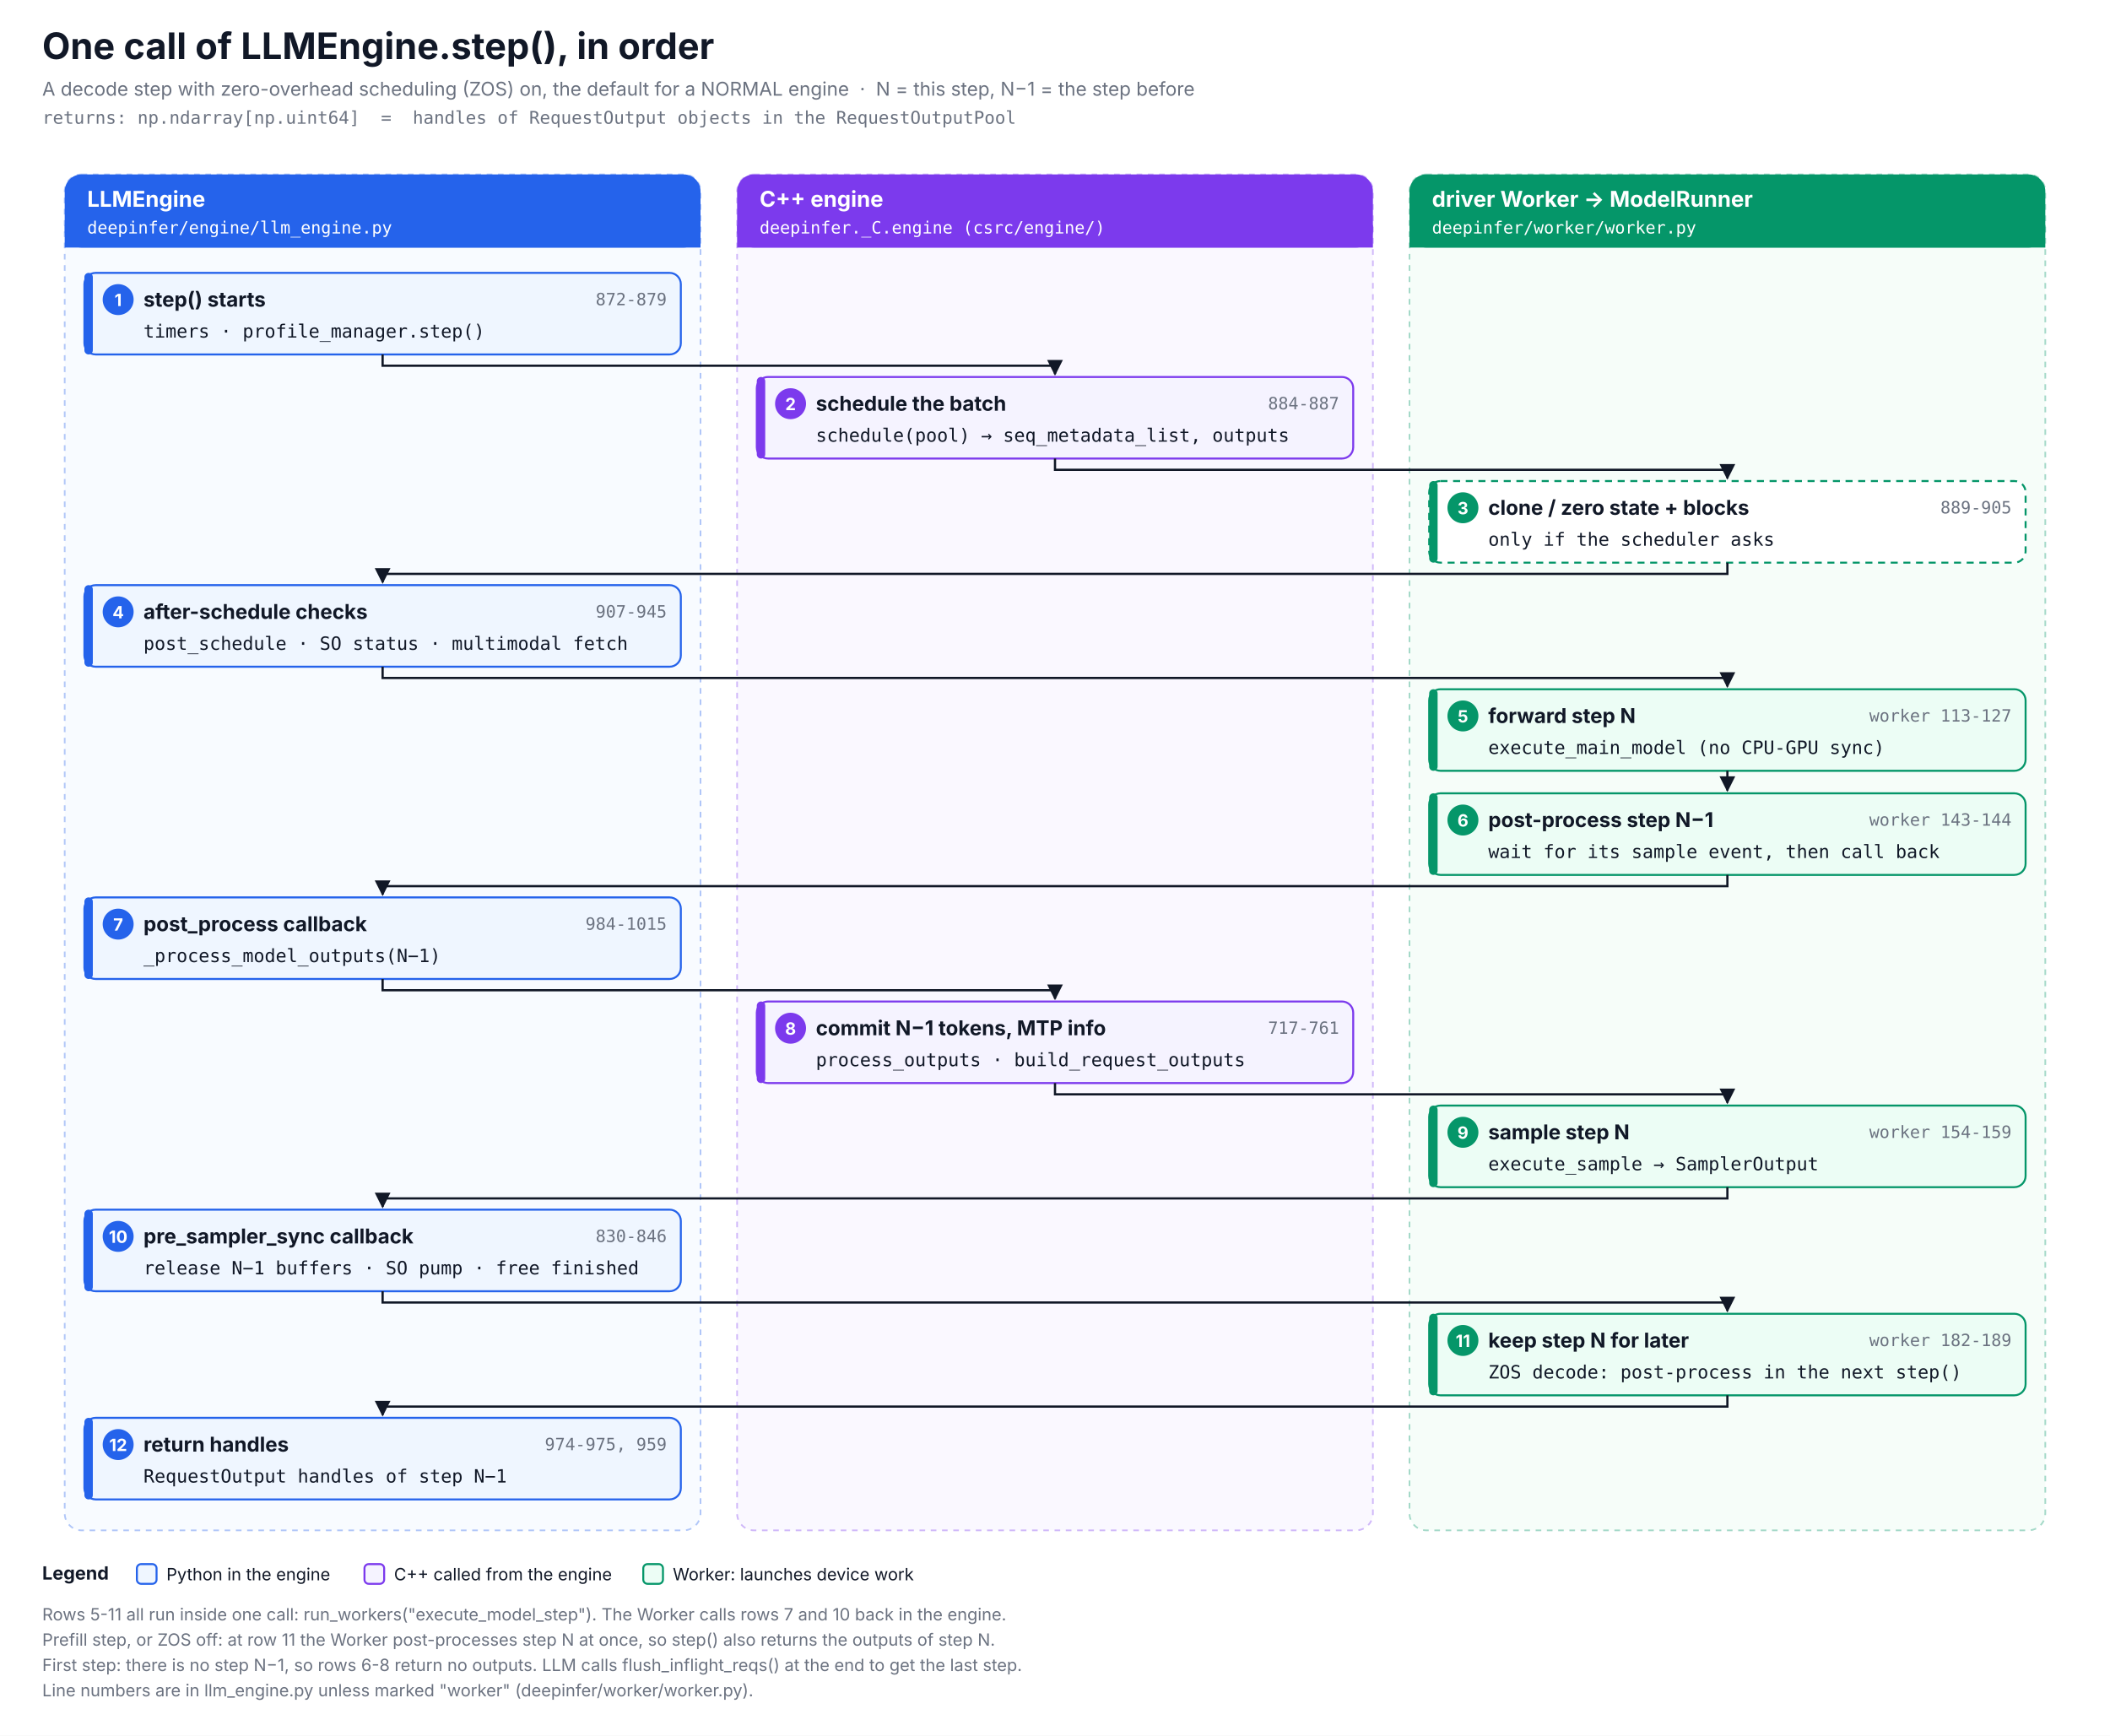
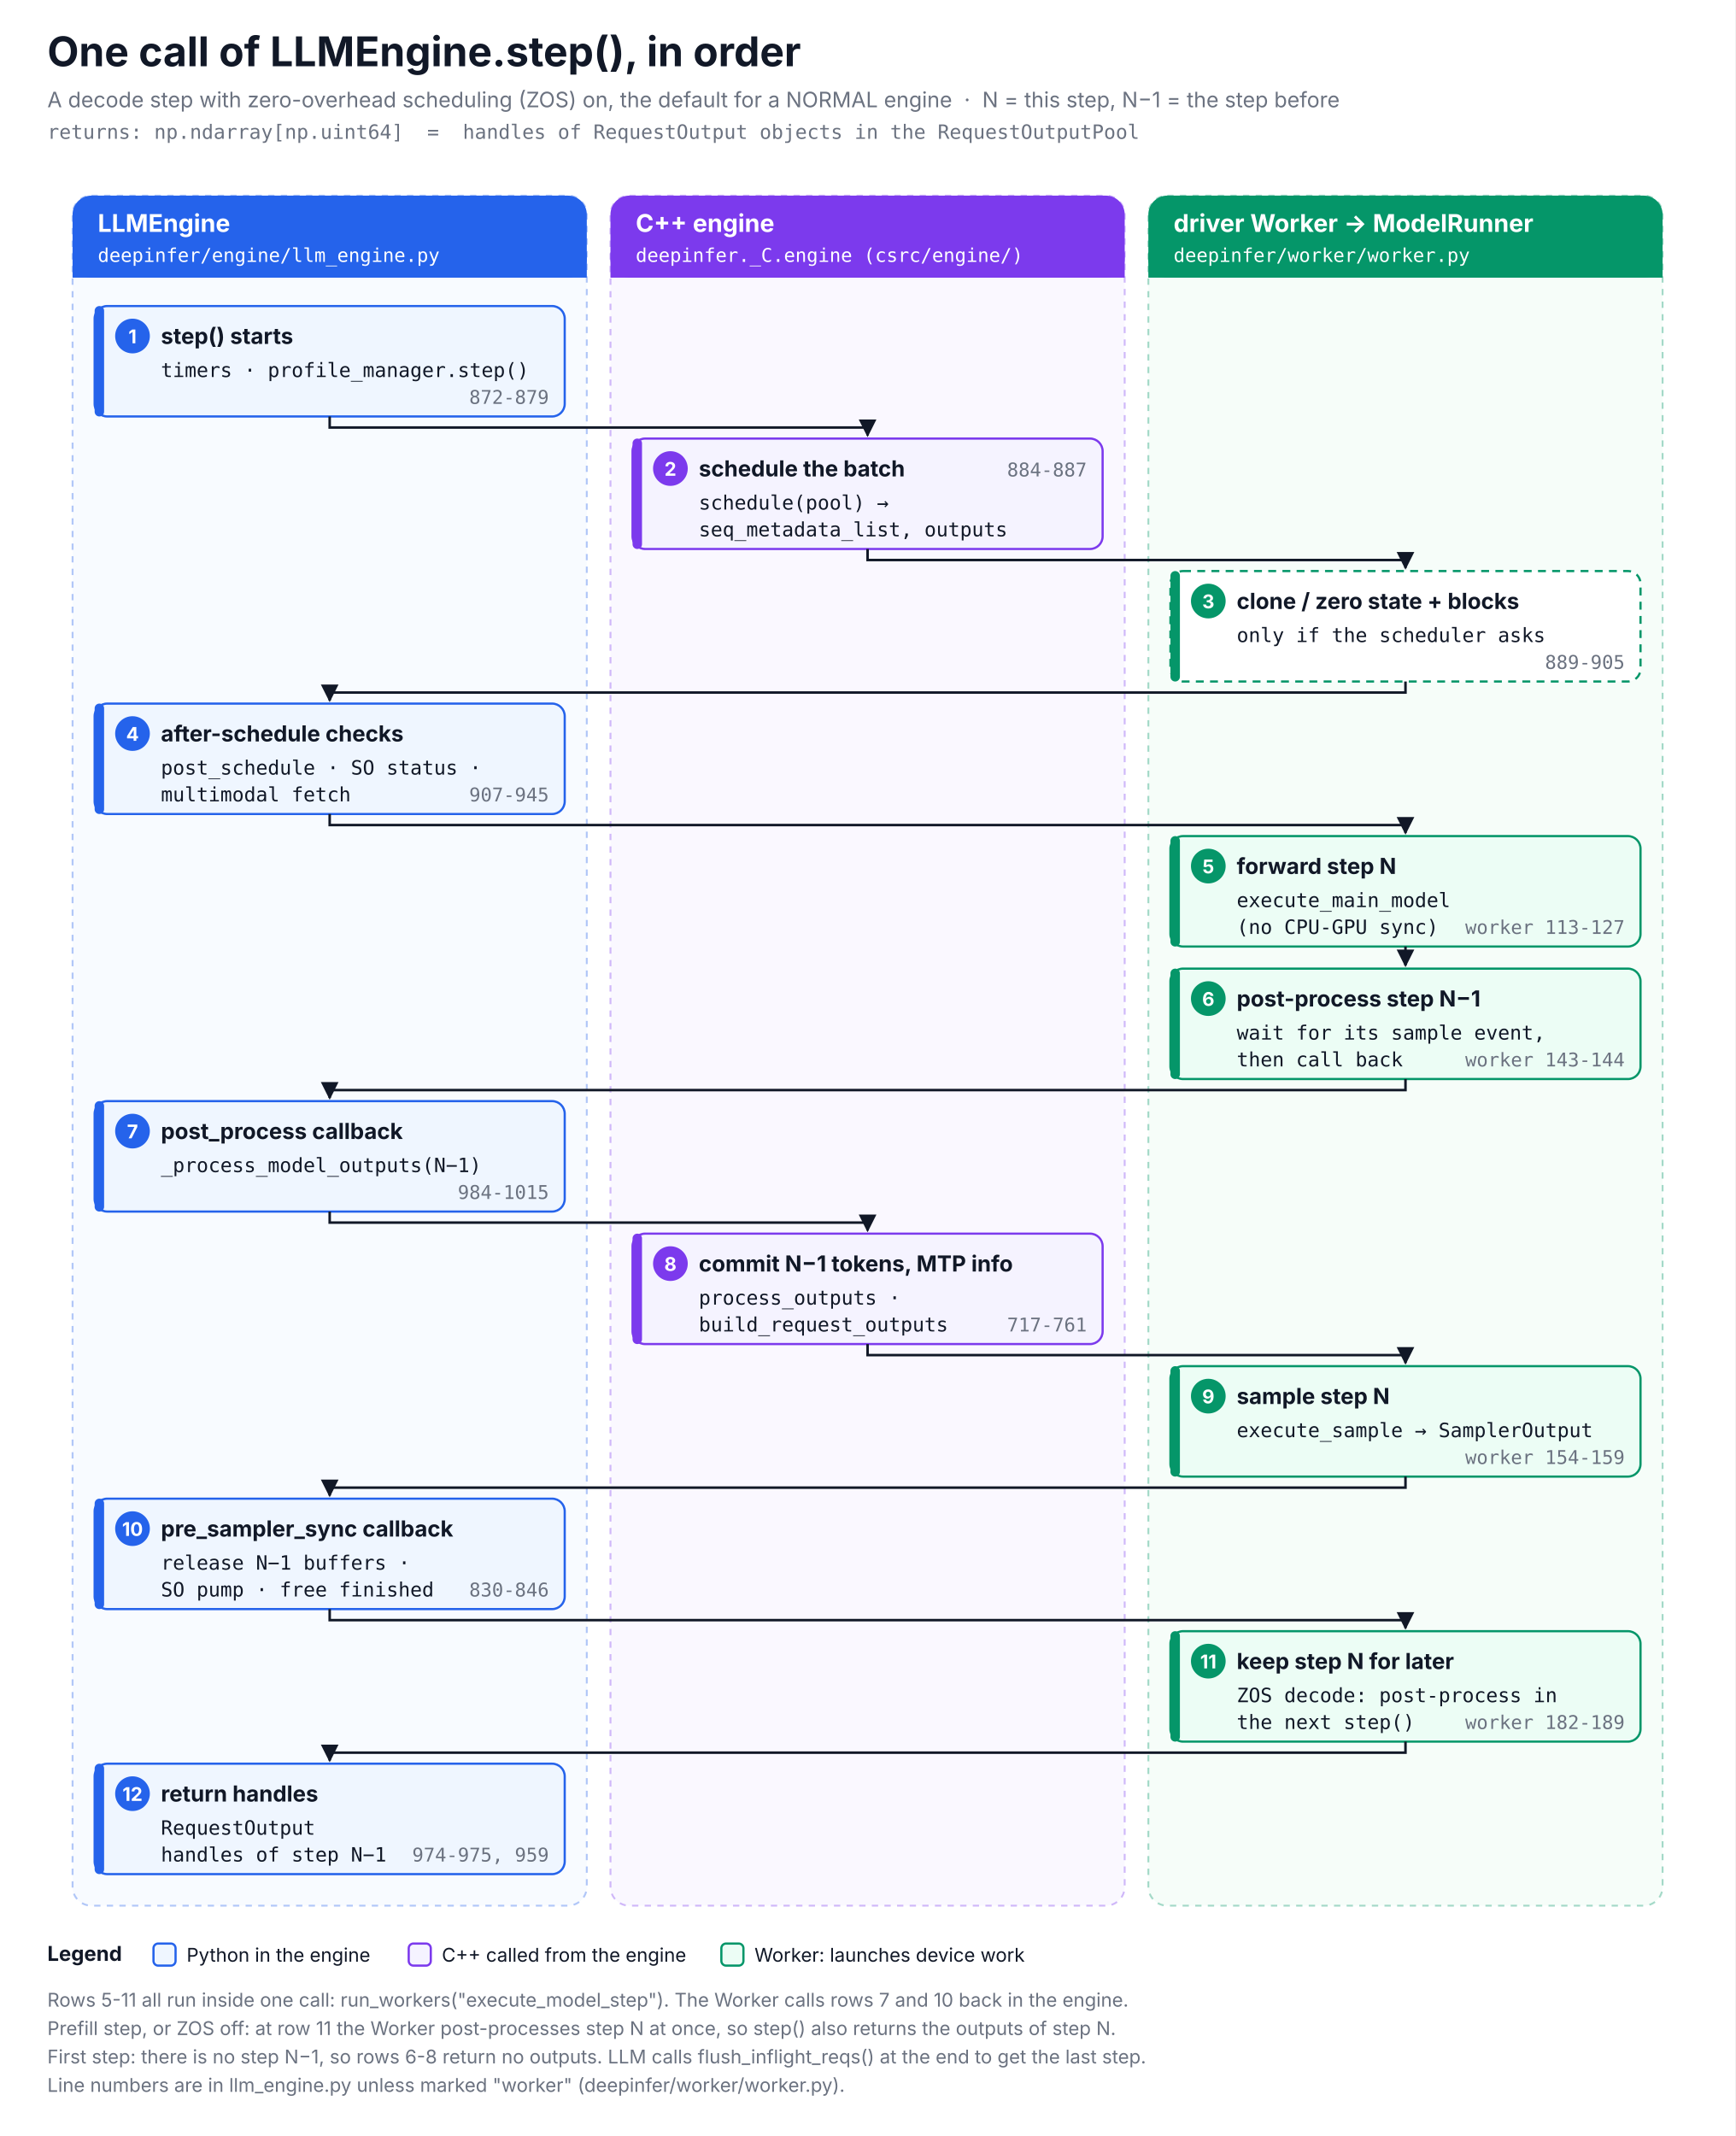
- <svg xmlns="http://www.w3.org/2000/svg" width="1500" height="1234" viewBox="0 0 1500 1234">
+ <svg xmlns="http://www.w3.org/2000/svg" width="1100" height="1354" viewBox="0 0 1100 1354">
  <defs>
    <marker id="m0" viewBox="0 0 10 10" refX="9" refY="5" markerWidth="7" markerHeight="7" orient="auto-start-reverse">
      <path d="M0,0 L10,5 L0,10 z" fill="#111827" />
    </marker>
  </defs>
-   <rect width="1500" height="1234" fill="#ffffff" />
+   <rect width="1100" height="1354" fill="#ffffff" />
  <text x="30.0" y="42.0" font-family="Inter,Segoe UI,Helvetica,Arial,sans-serif" font-size="26" fill="#111827" font-weight="bold" text-anchor="start" xml:space="preserve" style="white-space:pre">One call of LLMEngine.step(), in order</text>
  <text x="30.0" y="68.0" font-family="Inter,Segoe UI,Helvetica,Arial,sans-serif" font-size="13.5" fill="#6b7280" font-weight="normal" text-anchor="start" xml:space="preserve" style="white-space:pre">A decode step with zero-overhead scheduling (ZOS) on, the default for a NORMAL engine  ·  N = this step, N−1 = the step before</text>
  <text x="30.0" y="88.0" font-family="ui-monospace,SFMono-Regular,Menlo,Consolas,monospace" font-size="12.5" fill="#6b7280" font-weight="normal" text-anchor="start" xml:space="preserve" style="white-space:pre">returns: np.ndarray[np.uint64]  =  handles of RequestOutput objects in the RequestOutputPool</text>
-   <rect x="46.0" y="124.0" width="452.0" height="964.0" rx="12" fill="#f8fbff" fill-opacity="1.0" stroke="#2563eb" stroke-width="1.2" stroke-opacity="0.35" stroke-dasharray="4 4" />
-   <rect x="46.0" y="124.0" width="452.0" height="52.0" rx="12" fill="#2563eb" fill-opacity="1.0" stroke="none" />
-   <rect x="46.0" y="160.0" width="452.0" height="16.0" rx="0" fill="#2563eb" fill-opacity="1.0" stroke="none" />
+   <rect x="46.0" y="124.0" width="326.0" height="1084.0" rx="12" fill="#f8fbff" fill-opacity="1.0" stroke="#2563eb" stroke-width="1.2" stroke-opacity="0.35" stroke-dasharray="4 4" />
+   <rect x="46.0" y="124.0" width="326.0" height="52.0" rx="12" fill="#2563eb" fill-opacity="1.0" stroke="none" />
+   <rect x="46.0" y="160.0" width="326.0" height="16.0" rx="0" fill="#2563eb" fill-opacity="1.0" stroke="none" />
  <text x="62.0" y="147.0" font-family="Inter,Segoe UI,Helvetica,Arial,sans-serif" font-size="15.5" fill="#fff" font-weight="bold" text-anchor="start" xml:space="preserve" style="white-space:pre">LLMEngine</text>
  <text x="62.0" y="166.0" font-family="ui-monospace,SFMono-Regular,Menlo,Consolas,monospace" font-size="12" fill="#fff" font-weight="normal" text-anchor="start" xml:space="preserve" style="white-space:pre">deepinfer/engine/llm_engine.py</text>
-   <rect x="524.0" y="124.0" width="452.0" height="964.0" rx="12" fill="#faf8ff" fill-opacity="1.0" stroke="#7c3aed" stroke-width="1.2" stroke-opacity="0.35" stroke-dasharray="4 4" />
-   <rect x="524.0" y="124.0" width="452.0" height="52.0" rx="12" fill="#7c3aed" fill-opacity="1.0" stroke="none" />
-   <rect x="524.0" y="160.0" width="452.0" height="16.0" rx="0" fill="#7c3aed" fill-opacity="1.0" stroke="none" />
-   <text x="540.0" y="147.0" font-family="Inter,Segoe UI,Helvetica,Arial,sans-serif" font-size="15.5" fill="#fff" font-weight="bold" text-anchor="start" xml:space="preserve" style="white-space:pre">C++ engine</text>
-   <text x="540.0" y="166.0" font-family="ui-monospace,SFMono-Regular,Menlo,Consolas,monospace" font-size="12" fill="#fff" font-weight="normal" text-anchor="start" xml:space="preserve" style="white-space:pre">deepinfer._C.engine (csrc/engine/)</text>
-   <rect x="1002.0" y="124.0" width="452.0" height="964.0" rx="12" fill="#f6fdf9" fill-opacity="1.0" stroke="#059669" stroke-width="1.2" stroke-opacity="0.35" stroke-dasharray="4 4" />
-   <rect x="1002.0" y="124.0" width="452.0" height="52.0" rx="12" fill="#059669" fill-opacity="1.0" stroke="none" />
-   <rect x="1002.0" y="160.0" width="452.0" height="16.0" rx="0" fill="#059669" fill-opacity="1.0" stroke="none" />
-   <text x="1018.0" y="147.0" font-family="Inter,Segoe UI,Helvetica,Arial,sans-serif" font-size="15.5" fill="#fff" font-weight="bold" text-anchor="start" xml:space="preserve" style="white-space:pre">driver Worker → ModelRunner</text>
-   <text x="1018.0" y="166.0" font-family="ui-monospace,SFMono-Regular,Menlo,Consolas,monospace" font-size="12" fill="#fff" font-weight="normal" text-anchor="start" xml:space="preserve" style="white-space:pre">deepinfer/worker/worker.py</text>
-   <rect x="60.0" y="194.0" width="424.0" height="58.0" rx="8" fill="#eff6ff" fill-opacity="1.0" stroke="#2563eb" stroke-width="1.4" />
-   <rect x="60.0" y="194.0" width="6.0" height="58.0" rx="3" fill="#2563eb" fill-opacity="1.0" stroke="none" />
+   <rect x="387.0" y="124.0" width="326.0" height="1084.0" rx="12" fill="#faf8ff" fill-opacity="1.0" stroke="#7c3aed" stroke-width="1.2" stroke-opacity="0.35" stroke-dasharray="4 4" />
+   <rect x="387.0" y="124.0" width="326.0" height="52.0" rx="12" fill="#7c3aed" fill-opacity="1.0" stroke="none" />
+   <rect x="387.0" y="160.0" width="326.0" height="16.0" rx="0" fill="#7c3aed" fill-opacity="1.0" stroke="none" />
+   <text x="403.0" y="147.0" font-family="Inter,Segoe UI,Helvetica,Arial,sans-serif" font-size="15.5" fill="#fff" font-weight="bold" text-anchor="start" xml:space="preserve" style="white-space:pre">C++ engine</text>
+   <text x="403.0" y="166.0" font-family="ui-monospace,SFMono-Regular,Menlo,Consolas,monospace" font-size="12" fill="#fff" font-weight="normal" text-anchor="start" xml:space="preserve" style="white-space:pre">deepinfer._C.engine (csrc/engine/)</text>
+   <rect x="728.0" y="124.0" width="326.0" height="1084.0" rx="12" fill="#f6fdf9" fill-opacity="1.0" stroke="#059669" stroke-width="1.2" stroke-opacity="0.35" stroke-dasharray="4 4" />
+   <rect x="728.0" y="124.0" width="326.0" height="52.0" rx="12" fill="#059669" fill-opacity="1.0" stroke="none" />
+   <rect x="728.0" y="160.0" width="326.0" height="16.0" rx="0" fill="#059669" fill-opacity="1.0" stroke="none" />
+   <text x="744.0" y="147.0" font-family="Inter,Segoe UI,Helvetica,Arial,sans-serif" font-size="15.5" fill="#fff" font-weight="bold" text-anchor="start" xml:space="preserve" style="white-space:pre">driver Worker → ModelRunner</text>
+   <text x="744.0" y="166.0" font-family="ui-monospace,SFMono-Regular,Menlo,Consolas,monospace" font-size="12" fill="#fff" font-weight="normal" text-anchor="start" xml:space="preserve" style="white-space:pre">deepinfer/worker/worker.py</text>
+   <rect x="60.0" y="194.0" width="298.0" height="70.0" rx="8" fill="#eff6ff" fill-opacity="1.0" stroke="#2563eb" stroke-width="1.4" />
+   <rect x="60.0" y="194.0" width="6.0" height="70.0" rx="3" fill="#2563eb" fill-opacity="1.0" stroke="none" />
  <circle cx="84.0" cy="213.0" r="11" fill="#2563eb" />
  <text x="84.0" y="217.6" font-family="Inter,Segoe UI,Helvetica,Arial,sans-serif" font-size="12" fill="#fff" font-weight="bold" text-anchor="middle" xml:space="preserve" style="white-space:pre">1</text>
-   <text x="102.0" y="218.0" font-family="Inter,Segoe UI,Helvetica,Arial,sans-serif" font-size="14.5" fill="#111827" font-weight="bold" text-anchor="start" xml:space="preserve" style="white-space:pre">step() starts</text>
-   <text x="474.0" y="217.0" font-family="ui-monospace,SFMono-Regular,Menlo,Consolas,monospace" font-size="12" fill="#6b7280" font-weight="normal" text-anchor="end" xml:space="preserve" style="white-space:pre">872-879</text>
-   <text x="102.0" y="240.0" font-family="ui-monospace,SFMono-Regular,Menlo,Consolas,monospace" font-size="13" fill="#111827" font-weight="normal" text-anchor="start" xml:space="preserve" style="white-space:pre">timers · profile_manager.step()</text>
-   <rect x="538.0" y="268.0" width="424.0" height="58.0" rx="8" fill="#f5f3ff" fill-opacity="1.0" stroke="#7c3aed" stroke-width="1.4" />
-   <rect x="538.0" y="268.0" width="6.0" height="58.0" rx="3" fill="#7c3aed" fill-opacity="1.0" stroke="none" />
-   <circle cx="562.0" cy="287.0" r="11" fill="#7c3aed" />
-   <text x="562.0" y="291.6" font-family="Inter,Segoe UI,Helvetica,Arial,sans-serif" font-size="12" fill="#fff" font-weight="bold" text-anchor="middle" xml:space="preserve" style="white-space:pre">2</text>
-   <text x="580.0" y="292.0" font-family="Inter,Segoe UI,Helvetica,Arial,sans-serif" font-size="14.5" fill="#111827" font-weight="bold" text-anchor="start" xml:space="preserve" style="white-space:pre">schedule the batch</text>
-   <text x="952.0" y="291.0" font-family="ui-monospace,SFMono-Regular,Menlo,Consolas,monospace" font-size="12" fill="#6b7280" font-weight="normal" text-anchor="end" xml:space="preserve" style="white-space:pre">884-887</text>
-   <text x="580.0" y="314.0" font-family="ui-monospace,SFMono-Regular,Menlo,Consolas,monospace" font-size="13" fill="#111827" font-weight="normal" text-anchor="start" xml:space="preserve" style="white-space:pre">schedule(pool) → seq_metadata_list, outputs</text>
-   <path d="M 272.0,252.0 L 272.0,260.0 L 750.0,260.0 L 750.0,266.0" fill="none" stroke="#111827" stroke-width="1.6" marker-end="url(#m0)" />
-   <rect x="1016.0" y="342.0" width="424.0" height="58.0" rx="8" fill="#ffffff" fill-opacity="1.0" stroke="#059669" stroke-width="1.4" stroke-dasharray="5 4" />
-   <rect x="1016.0" y="342.0" width="6.0" height="58.0" rx="3" fill="#059669" fill-opacity="1.0" stroke="none" />
-   <circle cx="1040.0" cy="361.0" r="11" fill="#059669" />
-   <text x="1040.0" y="365.6" font-family="Inter,Segoe UI,Helvetica,Arial,sans-serif" font-size="12" fill="#fff" font-weight="bold" text-anchor="middle" xml:space="preserve" style="white-space:pre">3</text>
-   <text x="1058.0" y="366.0" font-family="Inter,Segoe UI,Helvetica,Arial,sans-serif" font-size="14.5" fill="#111827" font-weight="bold" text-anchor="start" xml:space="preserve" style="white-space:pre">clone / zero state + blocks</text>
-   <text x="1430.0" y="365.0" font-family="ui-monospace,SFMono-Regular,Menlo,Consolas,monospace" font-size="12" fill="#6b7280" font-weight="normal" text-anchor="end" xml:space="preserve" style="white-space:pre">889-905</text>
-   <text x="1058.0" y="388.0" font-family="ui-monospace,SFMono-Regular,Menlo,Consolas,monospace" font-size="13" fill="#111827" font-weight="normal" text-anchor="start" xml:space="preserve" style="white-space:pre">only if the scheduler asks</text>
-   <path d="M 750.0,326.0 L 750.0,334.0 L 1228.0,334.0 L 1228.0,340.0" fill="none" stroke="#111827" stroke-width="1.6" marker-end="url(#m0)" />
-   <rect x="60.0" y="416.0" width="424.0" height="58.0" rx="8" fill="#eff6ff" fill-opacity="1.0" stroke="#2563eb" stroke-width="1.4" />
-   <rect x="60.0" y="416.0" width="6.0" height="58.0" rx="3" fill="#2563eb" fill-opacity="1.0" stroke="none" />
-   <circle cx="84.0" cy="435.0" r="11" fill="#2563eb" />
-   <text x="84.0" y="439.6" font-family="Inter,Segoe UI,Helvetica,Arial,sans-serif" font-size="12" fill="#fff" font-weight="bold" text-anchor="middle" xml:space="preserve" style="white-space:pre">4</text>
-   <text x="102.0" y="440.0" font-family="Inter,Segoe UI,Helvetica,Arial,sans-serif" font-size="14.5" fill="#111827" font-weight="bold" text-anchor="start" xml:space="preserve" style="white-space:pre">after-schedule checks</text>
-   <text x="474.0" y="439.0" font-family="ui-monospace,SFMono-Regular,Menlo,Consolas,monospace" font-size="12" fill="#6b7280" font-weight="normal" text-anchor="end" xml:space="preserve" style="white-space:pre">907-945</text>
-   <text x="102.0" y="462.0" font-family="ui-monospace,SFMono-Regular,Menlo,Consolas,monospace" font-size="13" fill="#111827" font-weight="normal" text-anchor="start" xml:space="preserve" style="white-space:pre">post_schedule · SO status · multimodal fetch</text>
-   <path d="M 1228.0,400.0 L 1228.0,408.0 L 272.0,408.0 L 272.0,414.0" fill="none" stroke="#111827" stroke-width="1.6" marker-end="url(#m0)" />
-   <rect x="1016.0" y="490.0" width="424.0" height="58.0" rx="8" fill="#ecfdf5" fill-opacity="1.0" stroke="#059669" stroke-width="1.4" />
-   <rect x="1016.0" y="490.0" width="6.0" height="58.0" rx="3" fill="#059669" fill-opacity="1.0" stroke="none" />
-   <circle cx="1040.0" cy="509.0" r="11" fill="#059669" />
-   <text x="1040.0" y="513.6" font-family="Inter,Segoe UI,Helvetica,Arial,sans-serif" font-size="12" fill="#fff" font-weight="bold" text-anchor="middle" xml:space="preserve" style="white-space:pre">5</text>
-   <text x="1058.0" y="514.0" font-family="Inter,Segoe UI,Helvetica,Arial,sans-serif" font-size="14.5" fill="#111827" font-weight="bold" text-anchor="start" xml:space="preserve" style="white-space:pre">forward step N</text>
-   <text x="1430.0" y="513.0" font-family="ui-monospace,SFMono-Regular,Menlo,Consolas,monospace" font-size="12" fill="#6b7280" font-weight="normal" text-anchor="end" xml:space="preserve" style="white-space:pre">worker 113-127</text>
-   <text x="1058.0" y="536.0" font-family="ui-monospace,SFMono-Regular,Menlo,Consolas,monospace" font-size="13" fill="#111827" font-weight="normal" text-anchor="start" xml:space="preserve" style="white-space:pre">execute_main_model (no CPU-GPU sync)</text>
-   <path d="M 272.0,474.0 L 272.0,482.0 L 1228.0,482.0 L 1228.0,488.0" fill="none" stroke="#111827" stroke-width="1.6" marker-end="url(#m0)" />
-   <rect x="1016.0" y="564.0" width="424.0" height="58.0" rx="8" fill="#ecfdf5" fill-opacity="1.0" stroke="#059669" stroke-width="1.4" />
-   <rect x="1016.0" y="564.0" width="6.0" height="58.0" rx="3" fill="#059669" fill-opacity="1.0" stroke="none" />
-   <circle cx="1040.0" cy="583.0" r="11" fill="#059669" />
-   <text x="1040.0" y="587.6" font-family="Inter,Segoe UI,Helvetica,Arial,sans-serif" font-size="12" fill="#fff" font-weight="bold" text-anchor="middle" xml:space="preserve" style="white-space:pre">6</text>
-   <text x="1058.0" y="588.0" font-family="Inter,Segoe UI,Helvetica,Arial,sans-serif" font-size="14.5" fill="#111827" font-weight="bold" text-anchor="start" xml:space="preserve" style="white-space:pre">post-process step N−1</text>
-   <text x="1430.0" y="587.0" font-family="ui-monospace,SFMono-Regular,Menlo,Consolas,monospace" font-size="12" fill="#6b7280" font-weight="normal" text-anchor="end" xml:space="preserve" style="white-space:pre">worker 143-144</text>
-   <text x="1058.0" y="610.0" font-family="ui-monospace,SFMono-Regular,Menlo,Consolas,monospace" font-size="13" fill="#111827" font-weight="normal" text-anchor="start" xml:space="preserve" style="white-space:pre">wait for its sample event, then call back</text>
-   <line x1="1228.0" y1="548.0" x2="1228.0" y2="562.0" stroke="#111827" stroke-width="1.6" marker-end="url(#m0)" />
-   <rect x="60.0" y="638.0" width="424.0" height="58.0" rx="8" fill="#eff6ff" fill-opacity="1.0" stroke="#2563eb" stroke-width="1.4" />
-   <rect x="60.0" y="638.0" width="6.0" height="58.0" rx="3" fill="#2563eb" fill-opacity="1.0" stroke="none" />
-   <circle cx="84.0" cy="657.0" r="11" fill="#2563eb" />
-   <text x="84.0" y="661.6" font-family="Inter,Segoe UI,Helvetica,Arial,sans-serif" font-size="12" fill="#fff" font-weight="bold" text-anchor="middle" xml:space="preserve" style="white-space:pre">7</text>
-   <text x="102.0" y="662.0" font-family="Inter,Segoe UI,Helvetica,Arial,sans-serif" font-size="14.5" fill="#111827" font-weight="bold" text-anchor="start" xml:space="preserve" style="white-space:pre">post_process callback</text>
-   <text x="474.0" y="661.0" font-family="ui-monospace,SFMono-Regular,Menlo,Consolas,monospace" font-size="12" fill="#6b7280" font-weight="normal" text-anchor="end" xml:space="preserve" style="white-space:pre">984-1015</text>
-   <text x="102.0" y="684.0" font-family="ui-monospace,SFMono-Regular,Menlo,Consolas,monospace" font-size="13" fill="#111827" font-weight="normal" text-anchor="start" xml:space="preserve" style="white-space:pre">_process_model_outputs(N−1)</text>
-   <path d="M 1228.0,622.0 L 1228.0,630.0 L 272.0,630.0 L 272.0,636.0" fill="none" stroke="#111827" stroke-width="1.6" marker-end="url(#m0)" />
-   <rect x="538.0" y="712.0" width="424.0" height="58.0" rx="8" fill="#f5f3ff" fill-opacity="1.0" stroke="#7c3aed" stroke-width="1.4" />
-   <rect x="538.0" y="712.0" width="6.0" height="58.0" rx="3" fill="#7c3aed" fill-opacity="1.0" stroke="none" />
-   <circle cx="562.0" cy="731.0" r="11" fill="#7c3aed" />
-   <text x="562.0" y="735.6" font-family="Inter,Segoe UI,Helvetica,Arial,sans-serif" font-size="12" fill="#fff" font-weight="bold" text-anchor="middle" xml:space="preserve" style="white-space:pre">8</text>
-   <text x="580.0" y="736.0" font-family="Inter,Segoe UI,Helvetica,Arial,sans-serif" font-size="14.5" fill="#111827" font-weight="bold" text-anchor="start" xml:space="preserve" style="white-space:pre">commit N−1 tokens, MTP info</text>
-   <text x="952.0" y="735.0" font-family="ui-monospace,SFMono-Regular,Menlo,Consolas,monospace" font-size="12" fill="#6b7280" font-weight="normal" text-anchor="end" xml:space="preserve" style="white-space:pre">717-761</text>
-   <text x="580.0" y="758.0" font-family="ui-monospace,SFMono-Regular,Menlo,Consolas,monospace" font-size="13" fill="#111827" font-weight="normal" text-anchor="start" xml:space="preserve" style="white-space:pre">process_outputs · build_request_outputs</text>
-   <path d="M 272.0,696.0 L 272.0,704.0 L 750.0,704.0 L 750.0,710.0" fill="none" stroke="#111827" stroke-width="1.6" marker-end="url(#m0)" />
-   <rect x="1016.0" y="786.0" width="424.0" height="58.0" rx="8" fill="#ecfdf5" fill-opacity="1.0" stroke="#059669" stroke-width="1.4" />
-   <rect x="1016.0" y="786.0" width="6.0" height="58.0" rx="3" fill="#059669" fill-opacity="1.0" stroke="none" />
-   <circle cx="1040.0" cy="805.0" r="11" fill="#059669" />
-   <text x="1040.0" y="809.6" font-family="Inter,Segoe UI,Helvetica,Arial,sans-serif" font-size="12" fill="#fff" font-weight="bold" text-anchor="middle" xml:space="preserve" style="white-space:pre">9</text>
-   <text x="1058.0" y="810.0" font-family="Inter,Segoe UI,Helvetica,Arial,sans-serif" font-size="14.5" fill="#111827" font-weight="bold" text-anchor="start" xml:space="preserve" style="white-space:pre">sample step N</text>
-   <text x="1430.0" y="809.0" font-family="ui-monospace,SFMono-Regular,Menlo,Consolas,monospace" font-size="12" fill="#6b7280" font-weight="normal" text-anchor="end" xml:space="preserve" style="white-space:pre">worker 154-159</text>
-   <text x="1058.0" y="832.0" font-family="ui-monospace,SFMono-Regular,Menlo,Consolas,monospace" font-size="13" fill="#111827" font-weight="normal" text-anchor="start" xml:space="preserve" style="white-space:pre">execute_sample → SamplerOutput</text>
-   <path d="M 750.0,770.0 L 750.0,778.0 L 1228.0,778.0 L 1228.0,784.0" fill="none" stroke="#111827" stroke-width="1.6" marker-end="url(#m0)" />
-   <rect x="60.0" y="860.0" width="424.0" height="58.0" rx="8" fill="#eff6ff" fill-opacity="1.0" stroke="#2563eb" stroke-width="1.4" />
-   <rect x="60.0" y="860.0" width="6.0" height="58.0" rx="3" fill="#2563eb" fill-opacity="1.0" stroke="none" />
-   <circle cx="84.0" cy="879.0" r="11" fill="#2563eb" />
-   <text x="84.0" y="883.6" font-family="Inter,Segoe UI,Helvetica,Arial,sans-serif" font-size="12" fill="#fff" font-weight="bold" text-anchor="middle" xml:space="preserve" style="white-space:pre">10</text>
-   <text x="102.0" y="884.0" font-family="Inter,Segoe UI,Helvetica,Arial,sans-serif" font-size="14.5" fill="#111827" font-weight="bold" text-anchor="start" xml:space="preserve" style="white-space:pre">pre_sampler_sync callback</text>
-   <text x="474.0" y="883.0" font-family="ui-monospace,SFMono-Regular,Menlo,Consolas,monospace" font-size="12" fill="#6b7280" font-weight="normal" text-anchor="end" xml:space="preserve" style="white-space:pre">830-846</text>
-   <text x="102.0" y="906.0" font-family="ui-monospace,SFMono-Regular,Menlo,Consolas,monospace" font-size="13" fill="#111827" font-weight="normal" text-anchor="start" xml:space="preserve" style="white-space:pre">release N−1 buffers · SO pump · free finished</text>
-   <path d="M 1228.0,844.0 L 1228.0,852.0 L 272.0,852.0 L 272.0,858.0" fill="none" stroke="#111827" stroke-width="1.6" marker-end="url(#m0)" />
-   <rect x="1016.0" y="934.0" width="424.0" height="58.0" rx="8" fill="#ecfdf5" fill-opacity="1.0" stroke="#059669" stroke-width="1.4" />
-   <rect x="1016.0" y="934.0" width="6.0" height="58.0" rx="3" fill="#059669" fill-opacity="1.0" stroke="none" />
-   <circle cx="1040.0" cy="953.0" r="11" fill="#059669" />
-   <text x="1040.0" y="957.6" font-family="Inter,Segoe UI,Helvetica,Arial,sans-serif" font-size="12" fill="#fff" font-weight="bold" text-anchor="middle" xml:space="preserve" style="white-space:pre">11</text>
-   <text x="1058.0" y="958.0" font-family="Inter,Segoe UI,Helvetica,Arial,sans-serif" font-size="14.5" fill="#111827" font-weight="bold" text-anchor="start" xml:space="preserve" style="white-space:pre">keep step N for later</text>
-   <text x="1430.0" y="957.0" font-family="ui-monospace,SFMono-Regular,Menlo,Consolas,monospace" font-size="12" fill="#6b7280" font-weight="normal" text-anchor="end" xml:space="preserve" style="white-space:pre">worker 182-189</text>
-   <text x="1058.0" y="980.0" font-family="ui-monospace,SFMono-Regular,Menlo,Consolas,monospace" font-size="13" fill="#111827" font-weight="normal" text-anchor="start" xml:space="preserve" style="white-space:pre">ZOS decode: post-process in the next step()</text>
-   <path d="M 272.0,918.0 L 272.0,926.0 L 1228.0,926.0 L 1228.0,932.0" fill="none" stroke="#111827" stroke-width="1.6" marker-end="url(#m0)" />
-   <rect x="60.0" y="1008.0" width="424.0" height="58.0" rx="8" fill="#eff6ff" fill-opacity="1.0" stroke="#2563eb" stroke-width="1.4" />
-   <rect x="60.0" y="1008.0" width="6.0" height="58.0" rx="3" fill="#2563eb" fill-opacity="1.0" stroke="none" />
-   <circle cx="84.0" cy="1027.0" r="11" fill="#2563eb" />
-   <text x="84.0" y="1031.6" font-family="Inter,Segoe UI,Helvetica,Arial,sans-serif" font-size="12" fill="#fff" font-weight="bold" text-anchor="middle" xml:space="preserve" style="white-space:pre">12</text>
-   <text x="102.0" y="1032.0" font-family="Inter,Segoe UI,Helvetica,Arial,sans-serif" font-size="14.5" fill="#111827" font-weight="bold" text-anchor="start" xml:space="preserve" style="white-space:pre">return handles</text>
-   <text x="474.0" y="1031.0" font-family="ui-monospace,SFMono-Regular,Menlo,Consolas,monospace" font-size="12" fill="#6b7280" font-weight="normal" text-anchor="end" xml:space="preserve" style="white-space:pre">974-975, 959</text>
-   <text x="102.0" y="1054.0" font-family="ui-monospace,SFMono-Regular,Menlo,Consolas,monospace" font-size="13" fill="#111827" font-weight="normal" text-anchor="start" xml:space="preserve" style="white-space:pre">RequestOutput handles of step N−1</text>
-   <path d="M 1228.0,992.0 L 1228.0,1000.0 L 272.0,1000.0 L 272.0,1006.0" fill="none" stroke="#111827" stroke-width="1.6" marker-end="url(#m0)" />
-   <text x="30.0" y="1123.0" font-family="Inter,Segoe UI,Helvetica,Arial,sans-serif" font-size="13" fill="#111827" font-weight="bold" text-anchor="start" xml:space="preserve" style="white-space:pre">Legend</text>
-   <rect x="97.3" y="1112.0" width="14.0" height="14.0" rx="3" fill="#eff6ff" fill-opacity="1.0" stroke="#2563eb" stroke-width="1.4" />
-   <text x="118.3" y="1123.5" font-family="Inter,Segoe UI,Helvetica,Arial,sans-serif" font-size="12" fill="#111827" font-weight="normal" text-anchor="start" xml:space="preserve" style="white-space:pre">Python in the engine</text>
-   <rect x="259.1" y="1112.0" width="14.0" height="14.0" rx="3" fill="#f5f3ff" fill-opacity="1.0" stroke="#7c3aed" stroke-width="1.4" />
-   <text x="280.1" y="1123.5" font-family="Inter,Segoe UI,Helvetica,Arial,sans-serif" font-size="12" fill="#111827" font-weight="normal" text-anchor="start" xml:space="preserve" style="white-space:pre">C++ called from the engine</text>
-   <rect x="457.3" y="1112.0" width="14.0" height="14.0" rx="3" fill="#ecfdf5" fill-opacity="1.0" stroke="#059669" stroke-width="1.4" />
-   <text x="478.3" y="1123.5" font-family="Inter,Segoe UI,Helvetica,Arial,sans-serif" font-size="12" fill="#111827" font-weight="normal" text-anchor="start" xml:space="preserve" style="white-space:pre">Worker: launches device work</text>
-   <text x="30.0" y="1152.0" font-family="Inter,Segoe UI,Helvetica,Arial,sans-serif" font-size="12" fill="#6b7280" font-weight="normal" text-anchor="start" xml:space="preserve" style="white-space:pre">Rows 5-11 all run inside one call: run_workers("execute_model_step"). The Worker calls rows 7 and 10 back in the engine.</text>
-   <text x="30.0" y="1170.0" font-family="Inter,Segoe UI,Helvetica,Arial,sans-serif" font-size="12" fill="#6b7280" font-weight="normal" text-anchor="start" xml:space="preserve" style="white-space:pre">Prefill step, or ZOS off: at row 11 the Worker post-processes step N at once, so step() also returns the outputs of step N.</text>
-   <text x="30.0" y="1188.0" font-family="Inter,Segoe UI,Helvetica,Arial,sans-serif" font-size="12" fill="#6b7280" font-weight="normal" text-anchor="start" xml:space="preserve" style="white-space:pre">First step: there is no step N−1, so rows 6-8 return no outputs. LLM calls flush_inflight_reqs() at the end to get the last step.</text>
-   <text x="30.0" y="1206.0" font-family="Inter,Segoe UI,Helvetica,Arial,sans-serif" font-size="12" fill="#6b7280" font-weight="normal" text-anchor="start" xml:space="preserve" style="white-space:pre">Line numbers are in llm_engine.py unless marked "worker" (deepinfer/worker/worker.py).</text>
+   <text x="102.0" y="218.0" font-family="Inter,Segoe UI,Helvetica,Arial,sans-serif" font-size="14" fill="#111827" font-weight="bold" text-anchor="start" xml:space="preserve" style="white-space:pre">step() starts</text>
+   <text x="102.0" y="239.0" font-family="ui-monospace,SFMono-Regular,Menlo,Consolas,monospace" font-size="12.5" fill="#111827" font-weight="normal" text-anchor="start" xml:space="preserve" style="white-space:pre">timers · profile_manager.step()</text>
+   <text x="348.0" y="256.0" font-family="ui-monospace,SFMono-Regular,Menlo,Consolas,monospace" font-size="12" fill="#6b7280" font-weight="normal" text-anchor="end" xml:space="preserve" style="white-space:pre">872-879</text>
+   <rect x="401.0" y="278.0" width="298.0" height="70.0" rx="8" fill="#f5f3ff" fill-opacity="1.0" stroke="#7c3aed" stroke-width="1.4" />
+   <rect x="401.0" y="278.0" width="6.0" height="70.0" rx="3" fill="#7c3aed" fill-opacity="1.0" stroke="none" />
+   <circle cx="425.0" cy="297.0" r="11" fill="#7c3aed" />
+   <text x="425.0" y="301.6" font-family="Inter,Segoe UI,Helvetica,Arial,sans-serif" font-size="12" fill="#fff" font-weight="bold" text-anchor="middle" xml:space="preserve" style="white-space:pre">2</text>
+   <text x="443.0" y="302.0" font-family="Inter,Segoe UI,Helvetica,Arial,sans-serif" font-size="14" fill="#111827" font-weight="bold" text-anchor="start" xml:space="preserve" style="white-space:pre">schedule the batch</text>
+   <text x="443.0" y="323.0" font-family="ui-monospace,SFMono-Regular,Menlo,Consolas,monospace" font-size="12.5" fill="#111827" font-weight="normal" text-anchor="start" xml:space="preserve" style="white-space:pre">schedule(pool) →</text>
+   <text x="443.0" y="340.0" font-family="ui-monospace,SFMono-Regular,Menlo,Consolas,monospace" font-size="12.5" fill="#111827" font-weight="normal" text-anchor="start" xml:space="preserve" style="white-space:pre">seq_metadata_list, outputs</text>
+   <text x="689.0" y="302.0" font-family="ui-monospace,SFMono-Regular,Menlo,Consolas,monospace" font-size="12" fill="#6b7280" font-weight="normal" text-anchor="end" xml:space="preserve" style="white-space:pre">884-887</text>
+   <path d="M 209.0,264.0 L 209.0,271.0 L 550.0,271.0 L 550.0,276.0" fill="none" stroke="#111827" stroke-width="1.6" marker-end="url(#m0)" />
+   <rect x="742.0" y="362.0" width="298.0" height="70.0" rx="8" fill="#ffffff" fill-opacity="1.0" stroke="#059669" stroke-width="1.4" stroke-dasharray="5 4" />
+   <rect x="742.0" y="362.0" width="6.0" height="70.0" rx="3" fill="#059669" fill-opacity="1.0" stroke="none" />
+   <circle cx="766.0" cy="381.0" r="11" fill="#059669" />
+   <text x="766.0" y="385.6" font-family="Inter,Segoe UI,Helvetica,Arial,sans-serif" font-size="12" fill="#fff" font-weight="bold" text-anchor="middle" xml:space="preserve" style="white-space:pre">3</text>
+   <text x="784.0" y="386.0" font-family="Inter,Segoe UI,Helvetica,Arial,sans-serif" font-size="14" fill="#111827" font-weight="bold" text-anchor="start" xml:space="preserve" style="white-space:pre">clone / zero state + blocks</text>
+   <text x="784.0" y="407.0" font-family="ui-monospace,SFMono-Regular,Menlo,Consolas,monospace" font-size="12.5" fill="#111827" font-weight="normal" text-anchor="start" xml:space="preserve" style="white-space:pre">only if the scheduler asks</text>
+   <text x="1030.0" y="424.0" font-family="ui-monospace,SFMono-Regular,Menlo,Consolas,monospace" font-size="12" fill="#6b7280" font-weight="normal" text-anchor="end" xml:space="preserve" style="white-space:pre">889-905</text>
+   <path d="M 550.0,348.0 L 550.0,355.0 L 891.0,355.0 L 891.0,360.0" fill="none" stroke="#111827" stroke-width="1.6" marker-end="url(#m0)" />
+   <rect x="60.0" y="446.0" width="298.0" height="70.0" rx="8" fill="#eff6ff" fill-opacity="1.0" stroke="#2563eb" stroke-width="1.4" />
+   <rect x="60.0" y="446.0" width="6.0" height="70.0" rx="3" fill="#2563eb" fill-opacity="1.0" stroke="none" />
+   <circle cx="84.0" cy="465.0" r="11" fill="#2563eb" />
+   <text x="84.0" y="469.6" font-family="Inter,Segoe UI,Helvetica,Arial,sans-serif" font-size="12" fill="#fff" font-weight="bold" text-anchor="middle" xml:space="preserve" style="white-space:pre">4</text>
+   <text x="102.0" y="470.0" font-family="Inter,Segoe UI,Helvetica,Arial,sans-serif" font-size="14" fill="#111827" font-weight="bold" text-anchor="start" xml:space="preserve" style="white-space:pre">after-schedule checks</text>
+   <text x="102.0" y="491.0" font-family="ui-monospace,SFMono-Regular,Menlo,Consolas,monospace" font-size="12.5" fill="#111827" font-weight="normal" text-anchor="start" xml:space="preserve" style="white-space:pre">post_schedule · SO status ·</text>
+   <text x="102.0" y="508.0" font-family="ui-monospace,SFMono-Regular,Menlo,Consolas,monospace" font-size="12.5" fill="#111827" font-weight="normal" text-anchor="start" xml:space="preserve" style="white-space:pre">multimodal fetch</text>
+   <text x="348.0" y="508.0" font-family="ui-monospace,SFMono-Regular,Menlo,Consolas,monospace" font-size="12" fill="#6b7280" font-weight="normal" text-anchor="end" xml:space="preserve" style="white-space:pre">907-945</text>
+   <path d="M 891.0,432.0 L 891.0,439.0 L 209.0,439.0 L 209.0,444.0" fill="none" stroke="#111827" stroke-width="1.6" marker-end="url(#m0)" />
+   <rect x="742.0" y="530.0" width="298.0" height="70.0" rx="8" fill="#ecfdf5" fill-opacity="1.0" stroke="#059669" stroke-width="1.4" />
+   <rect x="742.0" y="530.0" width="6.0" height="70.0" rx="3" fill="#059669" fill-opacity="1.0" stroke="none" />
+   <circle cx="766.0" cy="549.0" r="11" fill="#059669" />
+   <text x="766.0" y="553.6" font-family="Inter,Segoe UI,Helvetica,Arial,sans-serif" font-size="12" fill="#fff" font-weight="bold" text-anchor="middle" xml:space="preserve" style="white-space:pre">5</text>
+   <text x="784.0" y="554.0" font-family="Inter,Segoe UI,Helvetica,Arial,sans-serif" font-size="14" fill="#111827" font-weight="bold" text-anchor="start" xml:space="preserve" style="white-space:pre">forward step N</text>
+   <text x="784.0" y="575.0" font-family="ui-monospace,SFMono-Regular,Menlo,Consolas,monospace" font-size="12.5" fill="#111827" font-weight="normal" text-anchor="start" xml:space="preserve" style="white-space:pre">execute_main_model</text>
+   <text x="784.0" y="592.0" font-family="ui-monospace,SFMono-Regular,Menlo,Consolas,monospace" font-size="12.5" fill="#111827" font-weight="normal" text-anchor="start" xml:space="preserve" style="white-space:pre">(no CPU-GPU sync)</text>
+   <text x="1030.0" y="592.0" font-family="ui-monospace,SFMono-Regular,Menlo,Consolas,monospace" font-size="12" fill="#6b7280" font-weight="normal" text-anchor="end" xml:space="preserve" style="white-space:pre">worker 113-127</text>
+   <path d="M 209.0,516.0 L 209.0,523.0 L 891.0,523.0 L 891.0,528.0" fill="none" stroke="#111827" stroke-width="1.6" marker-end="url(#m0)" />
+   <rect x="742.0" y="614.0" width="298.0" height="70.0" rx="8" fill="#ecfdf5" fill-opacity="1.0" stroke="#059669" stroke-width="1.4" />
+   <rect x="742.0" y="614.0" width="6.0" height="70.0" rx="3" fill="#059669" fill-opacity="1.0" stroke="none" />
+   <circle cx="766.0" cy="633.0" r="11" fill="#059669" />
+   <text x="766.0" y="637.6" font-family="Inter,Segoe UI,Helvetica,Arial,sans-serif" font-size="12" fill="#fff" font-weight="bold" text-anchor="middle" xml:space="preserve" style="white-space:pre">6</text>
+   <text x="784.0" y="638.0" font-family="Inter,Segoe UI,Helvetica,Arial,sans-serif" font-size="14" fill="#111827" font-weight="bold" text-anchor="start" xml:space="preserve" style="white-space:pre">post-process step N−1</text>
+   <text x="784.0" y="659.0" font-family="ui-monospace,SFMono-Regular,Menlo,Consolas,monospace" font-size="12.5" fill="#111827" font-weight="normal" text-anchor="start" xml:space="preserve" style="white-space:pre">wait for its sample event,</text>
+   <text x="784.0" y="676.0" font-family="ui-monospace,SFMono-Regular,Menlo,Consolas,monospace" font-size="12.5" fill="#111827" font-weight="normal" text-anchor="start" xml:space="preserve" style="white-space:pre">then call back</text>
+   <text x="1030.0" y="676.0" font-family="ui-monospace,SFMono-Regular,Menlo,Consolas,monospace" font-size="12" fill="#6b7280" font-weight="normal" text-anchor="end" xml:space="preserve" style="white-space:pre">worker 143-144</text>
+   <line x1="891.0" y1="600.0" x2="891.0" y2="612.0" stroke="#111827" stroke-width="1.6" marker-end="url(#m0)" />
+   <rect x="60.0" y="698.0" width="298.0" height="70.0" rx="8" fill="#eff6ff" fill-opacity="1.0" stroke="#2563eb" stroke-width="1.4" />
+   <rect x="60.0" y="698.0" width="6.0" height="70.0" rx="3" fill="#2563eb" fill-opacity="1.0" stroke="none" />
+   <circle cx="84.0" cy="717.0" r="11" fill="#2563eb" />
+   <text x="84.0" y="721.6" font-family="Inter,Segoe UI,Helvetica,Arial,sans-serif" font-size="12" fill="#fff" font-weight="bold" text-anchor="middle" xml:space="preserve" style="white-space:pre">7</text>
+   <text x="102.0" y="722.0" font-family="Inter,Segoe UI,Helvetica,Arial,sans-serif" font-size="14" fill="#111827" font-weight="bold" text-anchor="start" xml:space="preserve" style="white-space:pre">post_process callback</text>
+   <text x="102.0" y="743.0" font-family="ui-monospace,SFMono-Regular,Menlo,Consolas,monospace" font-size="12.5" fill="#111827" font-weight="normal" text-anchor="start" xml:space="preserve" style="white-space:pre">_process_model_outputs(N−1)</text>
+   <text x="348.0" y="760.0" font-family="ui-monospace,SFMono-Regular,Menlo,Consolas,monospace" font-size="12" fill="#6b7280" font-weight="normal" text-anchor="end" xml:space="preserve" style="white-space:pre">984-1015</text>
+   <path d="M 891.0,684.0 L 891.0,691.0 L 209.0,691.0 L 209.0,696.0" fill="none" stroke="#111827" stroke-width="1.6" marker-end="url(#m0)" />
+   <rect x="401.0" y="782.0" width="298.0" height="70.0" rx="8" fill="#f5f3ff" fill-opacity="1.0" stroke="#7c3aed" stroke-width="1.4" />
+   <rect x="401.0" y="782.0" width="6.0" height="70.0" rx="3" fill="#7c3aed" fill-opacity="1.0" stroke="none" />
+   <circle cx="425.0" cy="801.0" r="11" fill="#7c3aed" />
+   <text x="425.0" y="805.6" font-family="Inter,Segoe UI,Helvetica,Arial,sans-serif" font-size="12" fill="#fff" font-weight="bold" text-anchor="middle" xml:space="preserve" style="white-space:pre">8</text>
+   <text x="443.0" y="806.0" font-family="Inter,Segoe UI,Helvetica,Arial,sans-serif" font-size="14" fill="#111827" font-weight="bold" text-anchor="start" xml:space="preserve" style="white-space:pre">commit N−1 tokens, MTP info</text>
+   <text x="443.0" y="827.0" font-family="ui-monospace,SFMono-Regular,Menlo,Consolas,monospace" font-size="12.5" fill="#111827" font-weight="normal" text-anchor="start" xml:space="preserve" style="white-space:pre">process_outputs ·</text>
+   <text x="443.0" y="844.0" font-family="ui-monospace,SFMono-Regular,Menlo,Consolas,monospace" font-size="12.5" fill="#111827" font-weight="normal" text-anchor="start" xml:space="preserve" style="white-space:pre">build_request_outputs</text>
+   <text x="689.0" y="844.0" font-family="ui-monospace,SFMono-Regular,Menlo,Consolas,monospace" font-size="12" fill="#6b7280" font-weight="normal" text-anchor="end" xml:space="preserve" style="white-space:pre">717-761</text>
+   <path d="M 209.0,768.0 L 209.0,775.0 L 550.0,775.0 L 550.0,780.0" fill="none" stroke="#111827" stroke-width="1.6" marker-end="url(#m0)" />
+   <rect x="742.0" y="866.0" width="298.0" height="70.0" rx="8" fill="#ecfdf5" fill-opacity="1.0" stroke="#059669" stroke-width="1.4" />
+   <rect x="742.0" y="866.0" width="6.0" height="70.0" rx="3" fill="#059669" fill-opacity="1.0" stroke="none" />
+   <circle cx="766.0" cy="885.0" r="11" fill="#059669" />
+   <text x="766.0" y="889.6" font-family="Inter,Segoe UI,Helvetica,Arial,sans-serif" font-size="12" fill="#fff" font-weight="bold" text-anchor="middle" xml:space="preserve" style="white-space:pre">9</text>
+   <text x="784.0" y="890.0" font-family="Inter,Segoe UI,Helvetica,Arial,sans-serif" font-size="14" fill="#111827" font-weight="bold" text-anchor="start" xml:space="preserve" style="white-space:pre">sample step N</text>
+   <text x="784.0" y="911.0" font-family="ui-monospace,SFMono-Regular,Menlo,Consolas,monospace" font-size="12.5" fill="#111827" font-weight="normal" text-anchor="start" xml:space="preserve" style="white-space:pre">execute_sample → SamplerOutput</text>
+   <text x="1030.0" y="928.0" font-family="ui-monospace,SFMono-Regular,Menlo,Consolas,monospace" font-size="12" fill="#6b7280" font-weight="normal" text-anchor="end" xml:space="preserve" style="white-space:pre">worker 154-159</text>
+   <path d="M 550.0,852.0 L 550.0,859.0 L 891.0,859.0 L 891.0,864.0" fill="none" stroke="#111827" stroke-width="1.6" marker-end="url(#m0)" />
+   <rect x="60.0" y="950.0" width="298.0" height="70.0" rx="8" fill="#eff6ff" fill-opacity="1.0" stroke="#2563eb" stroke-width="1.4" />
+   <rect x="60.0" y="950.0" width="6.0" height="70.0" rx="3" fill="#2563eb" fill-opacity="1.0" stroke="none" />
+   <circle cx="84.0" cy="969.0" r="11" fill="#2563eb" />
+   <text x="84.0" y="973.6" font-family="Inter,Segoe UI,Helvetica,Arial,sans-serif" font-size="12" fill="#fff" font-weight="bold" text-anchor="middle" xml:space="preserve" style="white-space:pre">10</text>
+   <text x="102.0" y="974.0" font-family="Inter,Segoe UI,Helvetica,Arial,sans-serif" font-size="14" fill="#111827" font-weight="bold" text-anchor="start" xml:space="preserve" style="white-space:pre">pre_sampler_sync callback</text>
+   <text x="102.0" y="995.0" font-family="ui-monospace,SFMono-Regular,Menlo,Consolas,monospace" font-size="12.5" fill="#111827" font-weight="normal" text-anchor="start" xml:space="preserve" style="white-space:pre">release N−1 buffers ·</text>
+   <text x="102.0" y="1012.0" font-family="ui-monospace,SFMono-Regular,Menlo,Consolas,monospace" font-size="12.5" fill="#111827" font-weight="normal" text-anchor="start" xml:space="preserve" style="white-space:pre">SO pump · free finished</text>
+   <text x="348.0" y="1012.0" font-family="ui-monospace,SFMono-Regular,Menlo,Consolas,monospace" font-size="12" fill="#6b7280" font-weight="normal" text-anchor="end" xml:space="preserve" style="white-space:pre">830-846</text>
+   <path d="M 891.0,936.0 L 891.0,943.0 L 209.0,943.0 L 209.0,948.0" fill="none" stroke="#111827" stroke-width="1.6" marker-end="url(#m0)" />
+   <rect x="742.0" y="1034.0" width="298.0" height="70.0" rx="8" fill="#ecfdf5" fill-opacity="1.0" stroke="#059669" stroke-width="1.4" />
+   <rect x="742.0" y="1034.0" width="6.0" height="70.0" rx="3" fill="#059669" fill-opacity="1.0" stroke="none" />
+   <circle cx="766.0" cy="1053.0" r="11" fill="#059669" />
+   <text x="766.0" y="1057.6" font-family="Inter,Segoe UI,Helvetica,Arial,sans-serif" font-size="12" fill="#fff" font-weight="bold" text-anchor="middle" xml:space="preserve" style="white-space:pre">11</text>
+   <text x="784.0" y="1058.0" font-family="Inter,Segoe UI,Helvetica,Arial,sans-serif" font-size="14" fill="#111827" font-weight="bold" text-anchor="start" xml:space="preserve" style="white-space:pre">keep step N for later</text>
+   <text x="784.0" y="1079.0" font-family="ui-monospace,SFMono-Regular,Menlo,Consolas,monospace" font-size="12.5" fill="#111827" font-weight="normal" text-anchor="start" xml:space="preserve" style="white-space:pre">ZOS decode: post-process in</text>
+   <text x="784.0" y="1096.0" font-family="ui-monospace,SFMono-Regular,Menlo,Consolas,monospace" font-size="12.5" fill="#111827" font-weight="normal" text-anchor="start" xml:space="preserve" style="white-space:pre">the next step()</text>
+   <text x="1030.0" y="1096.0" font-family="ui-monospace,SFMono-Regular,Menlo,Consolas,monospace" font-size="12" fill="#6b7280" font-weight="normal" text-anchor="end" xml:space="preserve" style="white-space:pre">worker 182-189</text>
+   <path d="M 209.0,1020.0 L 209.0,1027.0 L 891.0,1027.0 L 891.0,1032.0" fill="none" stroke="#111827" stroke-width="1.6" marker-end="url(#m0)" />
+   <rect x="60.0" y="1118.0" width="298.0" height="70.0" rx="8" fill="#eff6ff" fill-opacity="1.0" stroke="#2563eb" stroke-width="1.4" />
+   <rect x="60.0" y="1118.0" width="6.0" height="70.0" rx="3" fill="#2563eb" fill-opacity="1.0" stroke="none" />
+   <circle cx="84.0" cy="1137.0" r="11" fill="#2563eb" />
+   <text x="84.0" y="1141.6" font-family="Inter,Segoe UI,Helvetica,Arial,sans-serif" font-size="12" fill="#fff" font-weight="bold" text-anchor="middle" xml:space="preserve" style="white-space:pre">12</text>
+   <text x="102.0" y="1142.0" font-family="Inter,Segoe UI,Helvetica,Arial,sans-serif" font-size="14" fill="#111827" font-weight="bold" text-anchor="start" xml:space="preserve" style="white-space:pre">return handles</text>
+   <text x="102.0" y="1163.0" font-family="ui-monospace,SFMono-Regular,Menlo,Consolas,monospace" font-size="12.5" fill="#111827" font-weight="normal" text-anchor="start" xml:space="preserve" style="white-space:pre">RequestOutput</text>
+   <text x="102.0" y="1180.0" font-family="ui-monospace,SFMono-Regular,Menlo,Consolas,monospace" font-size="12.5" fill="#111827" font-weight="normal" text-anchor="start" xml:space="preserve" style="white-space:pre">handles of step N−1</text>
+   <text x="348.0" y="1180.0" font-family="ui-monospace,SFMono-Regular,Menlo,Consolas,monospace" font-size="12" fill="#6b7280" font-weight="normal" text-anchor="end" xml:space="preserve" style="white-space:pre">974-975, 959</text>
+   <path d="M 891.0,1104.0 L 891.0,1111.0 L 209.0,1111.0 L 209.0,1116.0" fill="none" stroke="#111827" stroke-width="1.6" marker-end="url(#m0)" />
+   <text x="30.0" y="1243.0" font-family="Inter,Segoe UI,Helvetica,Arial,sans-serif" font-size="13" fill="#111827" font-weight="bold" text-anchor="start" xml:space="preserve" style="white-space:pre">Legend</text>
+   <rect x="97.3" y="1232.0" width="14.0" height="14.0" rx="3" fill="#eff6ff" fill-opacity="1.0" stroke="#2563eb" stroke-width="1.4" />
+   <text x="118.3" y="1243.5" font-family="Inter,Segoe UI,Helvetica,Arial,sans-serif" font-size="12" fill="#111827" font-weight="normal" text-anchor="start" xml:space="preserve" style="white-space:pre">Python in the engine</text>
+   <rect x="259.1" y="1232.0" width="14.0" height="14.0" rx="3" fill="#f5f3ff" fill-opacity="1.0" stroke="#7c3aed" stroke-width="1.4" />
+   <text x="280.1" y="1243.5" font-family="Inter,Segoe UI,Helvetica,Arial,sans-serif" font-size="12" fill="#111827" font-weight="normal" text-anchor="start" xml:space="preserve" style="white-space:pre">C++ called from the engine</text>
+   <rect x="457.3" y="1232.0" width="14.0" height="14.0" rx="3" fill="#ecfdf5" fill-opacity="1.0" stroke="#059669" stroke-width="1.4" />
+   <text x="478.3" y="1243.5" font-family="Inter,Segoe UI,Helvetica,Arial,sans-serif" font-size="12" fill="#111827" font-weight="normal" text-anchor="start" xml:space="preserve" style="white-space:pre">Worker: launches device work</text>
+   <text x="30.0" y="1272.0" font-family="Inter,Segoe UI,Helvetica,Arial,sans-serif" font-size="12" fill="#6b7280" font-weight="normal" text-anchor="start" xml:space="preserve" style="white-space:pre">Rows 5-11 all run inside one call: run_workers("execute_model_step"). The Worker calls rows 7 and 10 back in the engine.</text>
+   <text x="30.0" y="1290.0" font-family="Inter,Segoe UI,Helvetica,Arial,sans-serif" font-size="12" fill="#6b7280" font-weight="normal" text-anchor="start" xml:space="preserve" style="white-space:pre">Prefill step, or ZOS off: at row 11 the Worker post-processes step N at once, so step() also returns the outputs of step N.</text>
+   <text x="30.0" y="1308.0" font-family="Inter,Segoe UI,Helvetica,Arial,sans-serif" font-size="12" fill="#6b7280" font-weight="normal" text-anchor="start" xml:space="preserve" style="white-space:pre">First step: there is no step N−1, so rows 6-8 return no outputs. LLM calls flush_inflight_reqs() at the end to get the last step.</text>
+   <text x="30.0" y="1326.0" font-family="Inter,Segoe UI,Helvetica,Arial,sans-serif" font-size="12" fill="#6b7280" font-weight="normal" text-anchor="start" xml:space="preserve" style="white-space:pre">Line numbers are in llm_engine.py unless marked "worker" (deepinfer/worker/worker.py).</text>
</svg>
